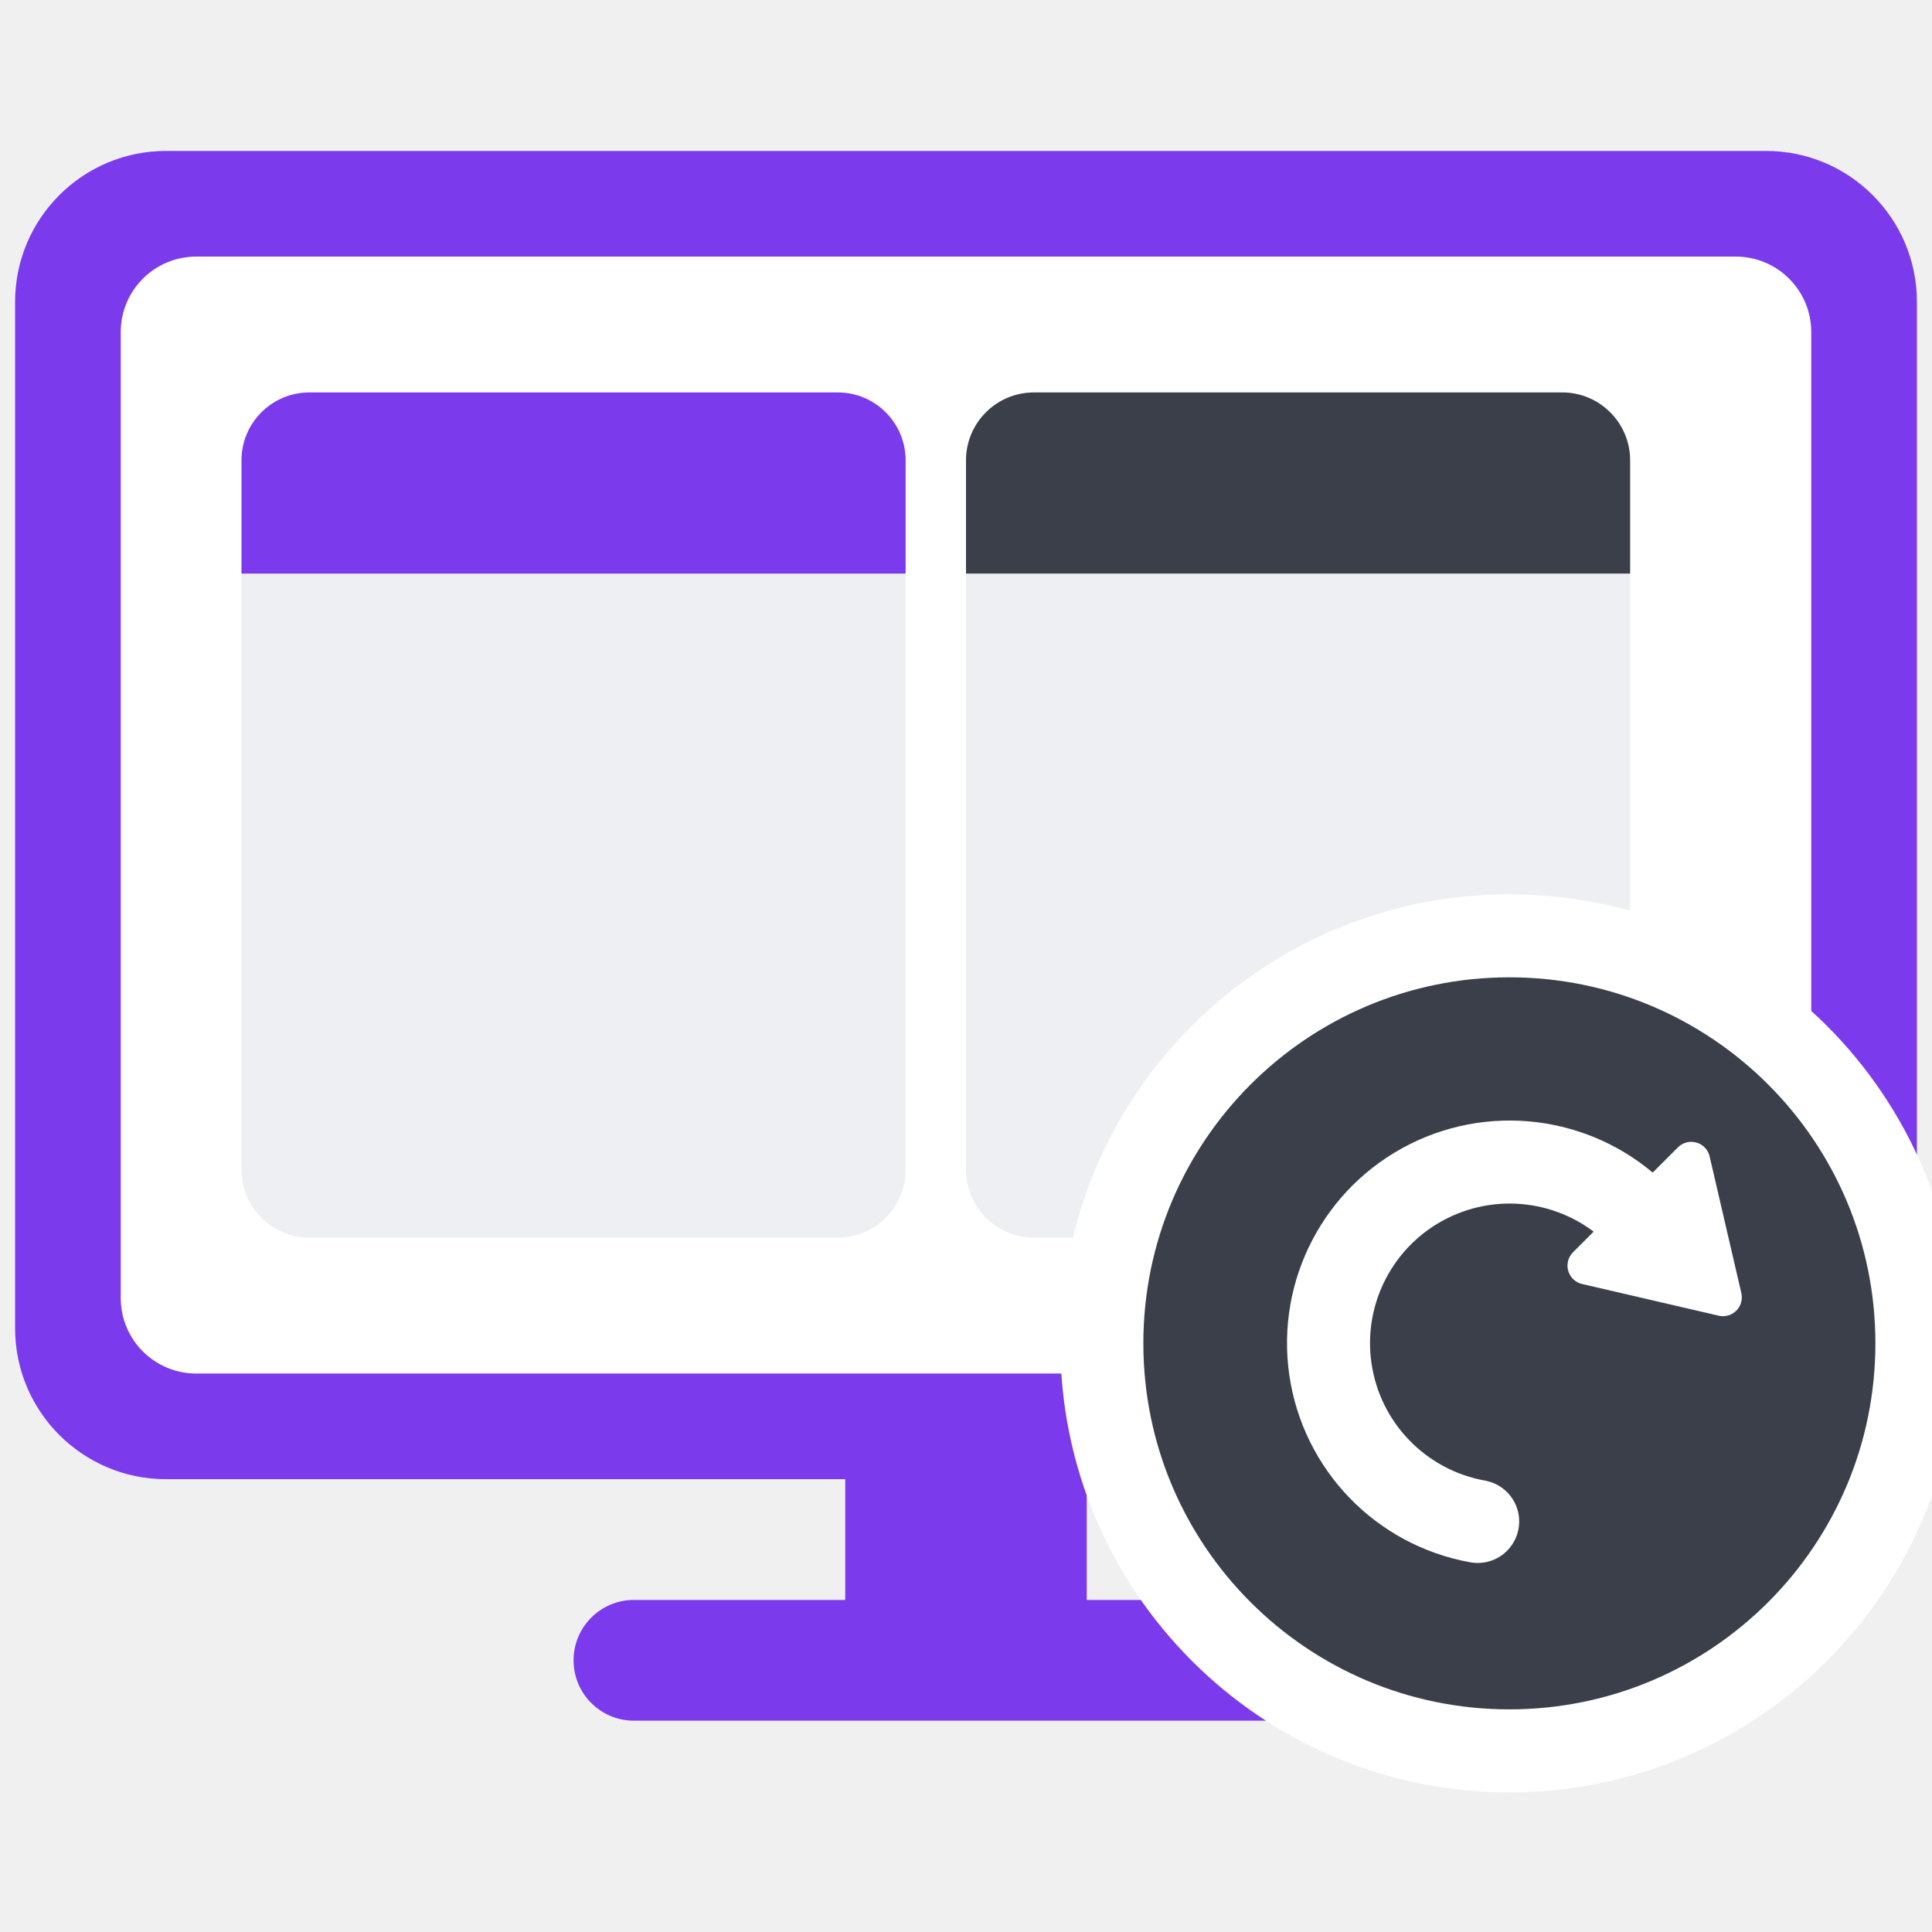
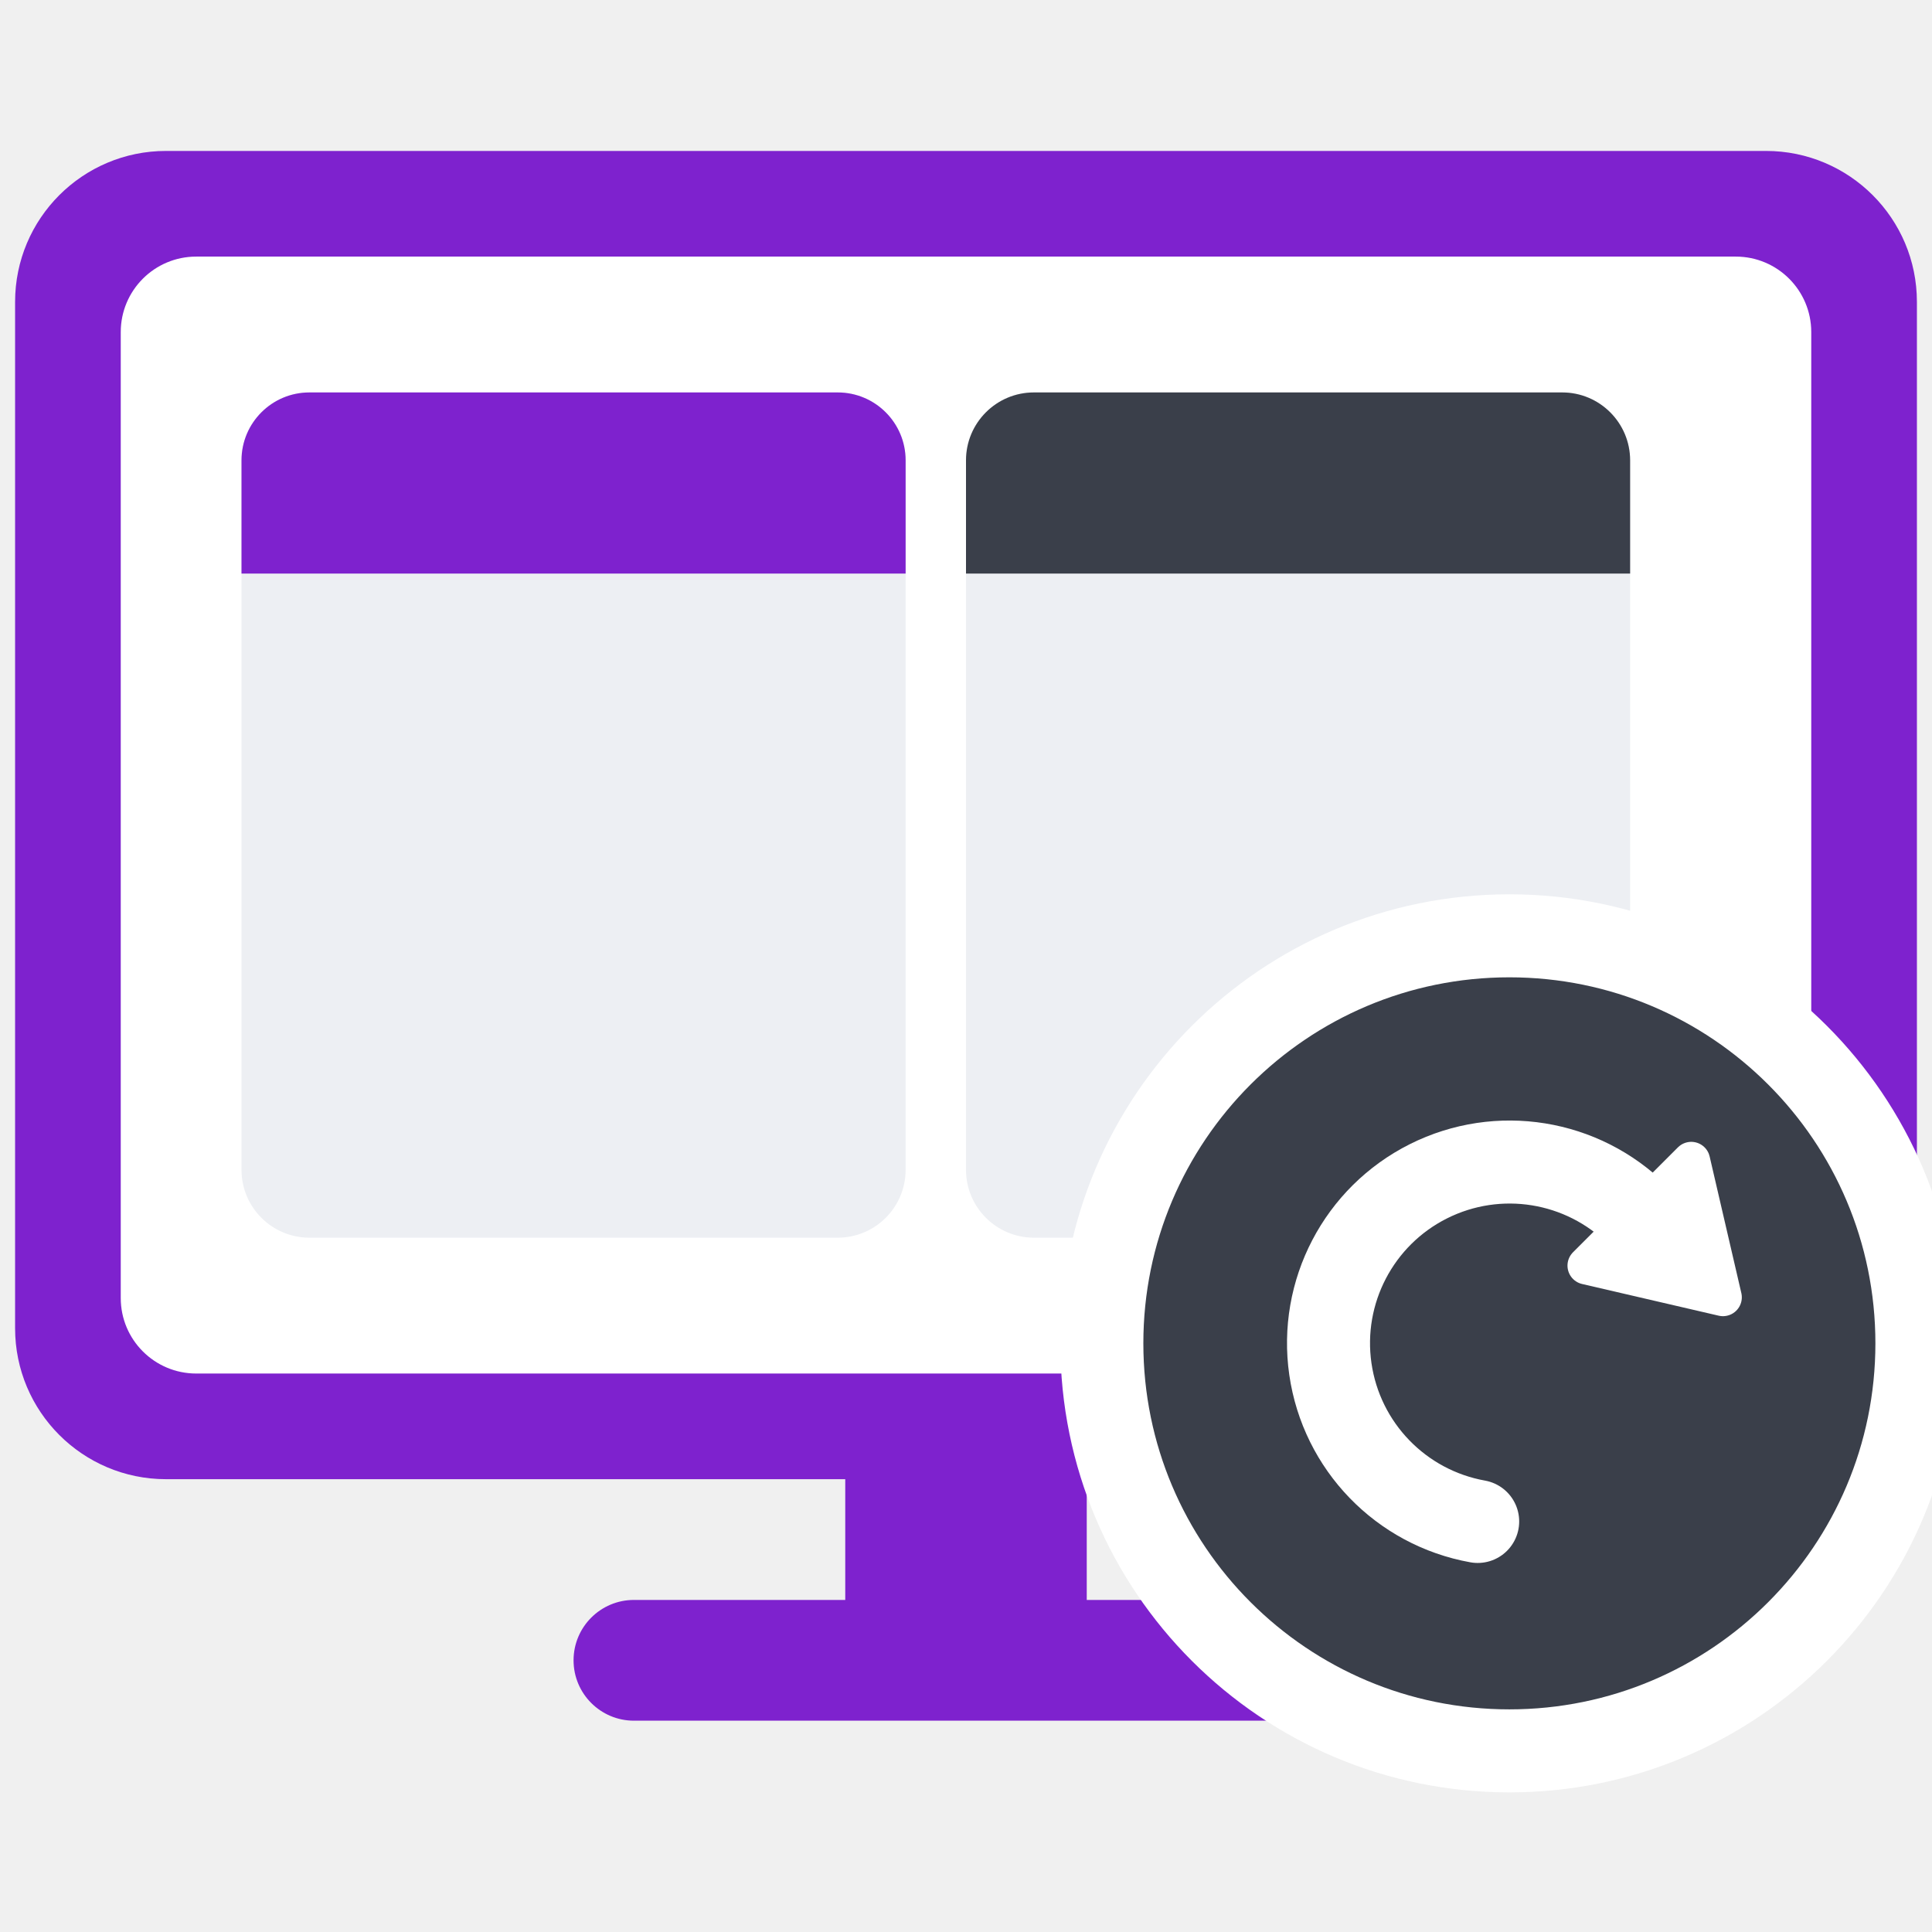
<svg xmlns="http://www.w3.org/2000/svg" viewBox="0 0 256 256">
-   <rect x="112" y="192" width="32" height="22" fill="#7C3AED" />
-   <rect x="76" y="212" width="104" height="16" rx="8" fill="#7C3AED" />
-   <rect x="2" y="20" width="252" height="176" rx="20" fill="#7C3AED" />
+   <rect x="112" y="192" width="32" height="22" fill="#7E22CE" />
+   <rect x="76" y="212" width="104" height="16" rx="8" fill="#7E22CE" />
+   <rect x="2" y="20" width="252" height="176" rx="20" fill="#7E22CE" />
  <rect x="16" y="34" width="224" height="148" rx="10" fill="#FFFFFF" />
  <rect x="32" y="52" width="88" height="112" rx="9" fill="#EDEFF3" />
-   <path d="M32 61 a9 9 0 0 1 9 -9 h70 a9 9 0 0 1 9 9 v15 h-88 z" fill="#7C3AED" />
+   <path d="M32 61 a9 9 0 0 1 9 -9 h70 a9 9 0 0 1 9 9 v15 h-88 z" fill="#7E22CE" />
  <rect x="128" y="52" width="88" height="112" rx="9" fill="#EDEFF3" />
  <path d="M128 61 a9 9 0 0 1 9 -9 h70 a9 9 0 0 1 9 9 v15 h-88 z" fill="#3A3F4A" />
  <circle cx="200" cy="178" r="54" fill="#3A3F4A" stroke="#FFFFFF" stroke-width="11" />
  <path d="M 195.8 201.6 A 24 24 0 1 1 217 161" fill="none" stroke="#FFFFFF" stroke-width="11" stroke-linecap="round" />
  <polygon points="228.3,171.9 210.2,167.7 224.1,153.8" fill="#FFFFFF" stroke="#FFFFFF" stroke-width="5" stroke-linejoin="round" />
</svg>
